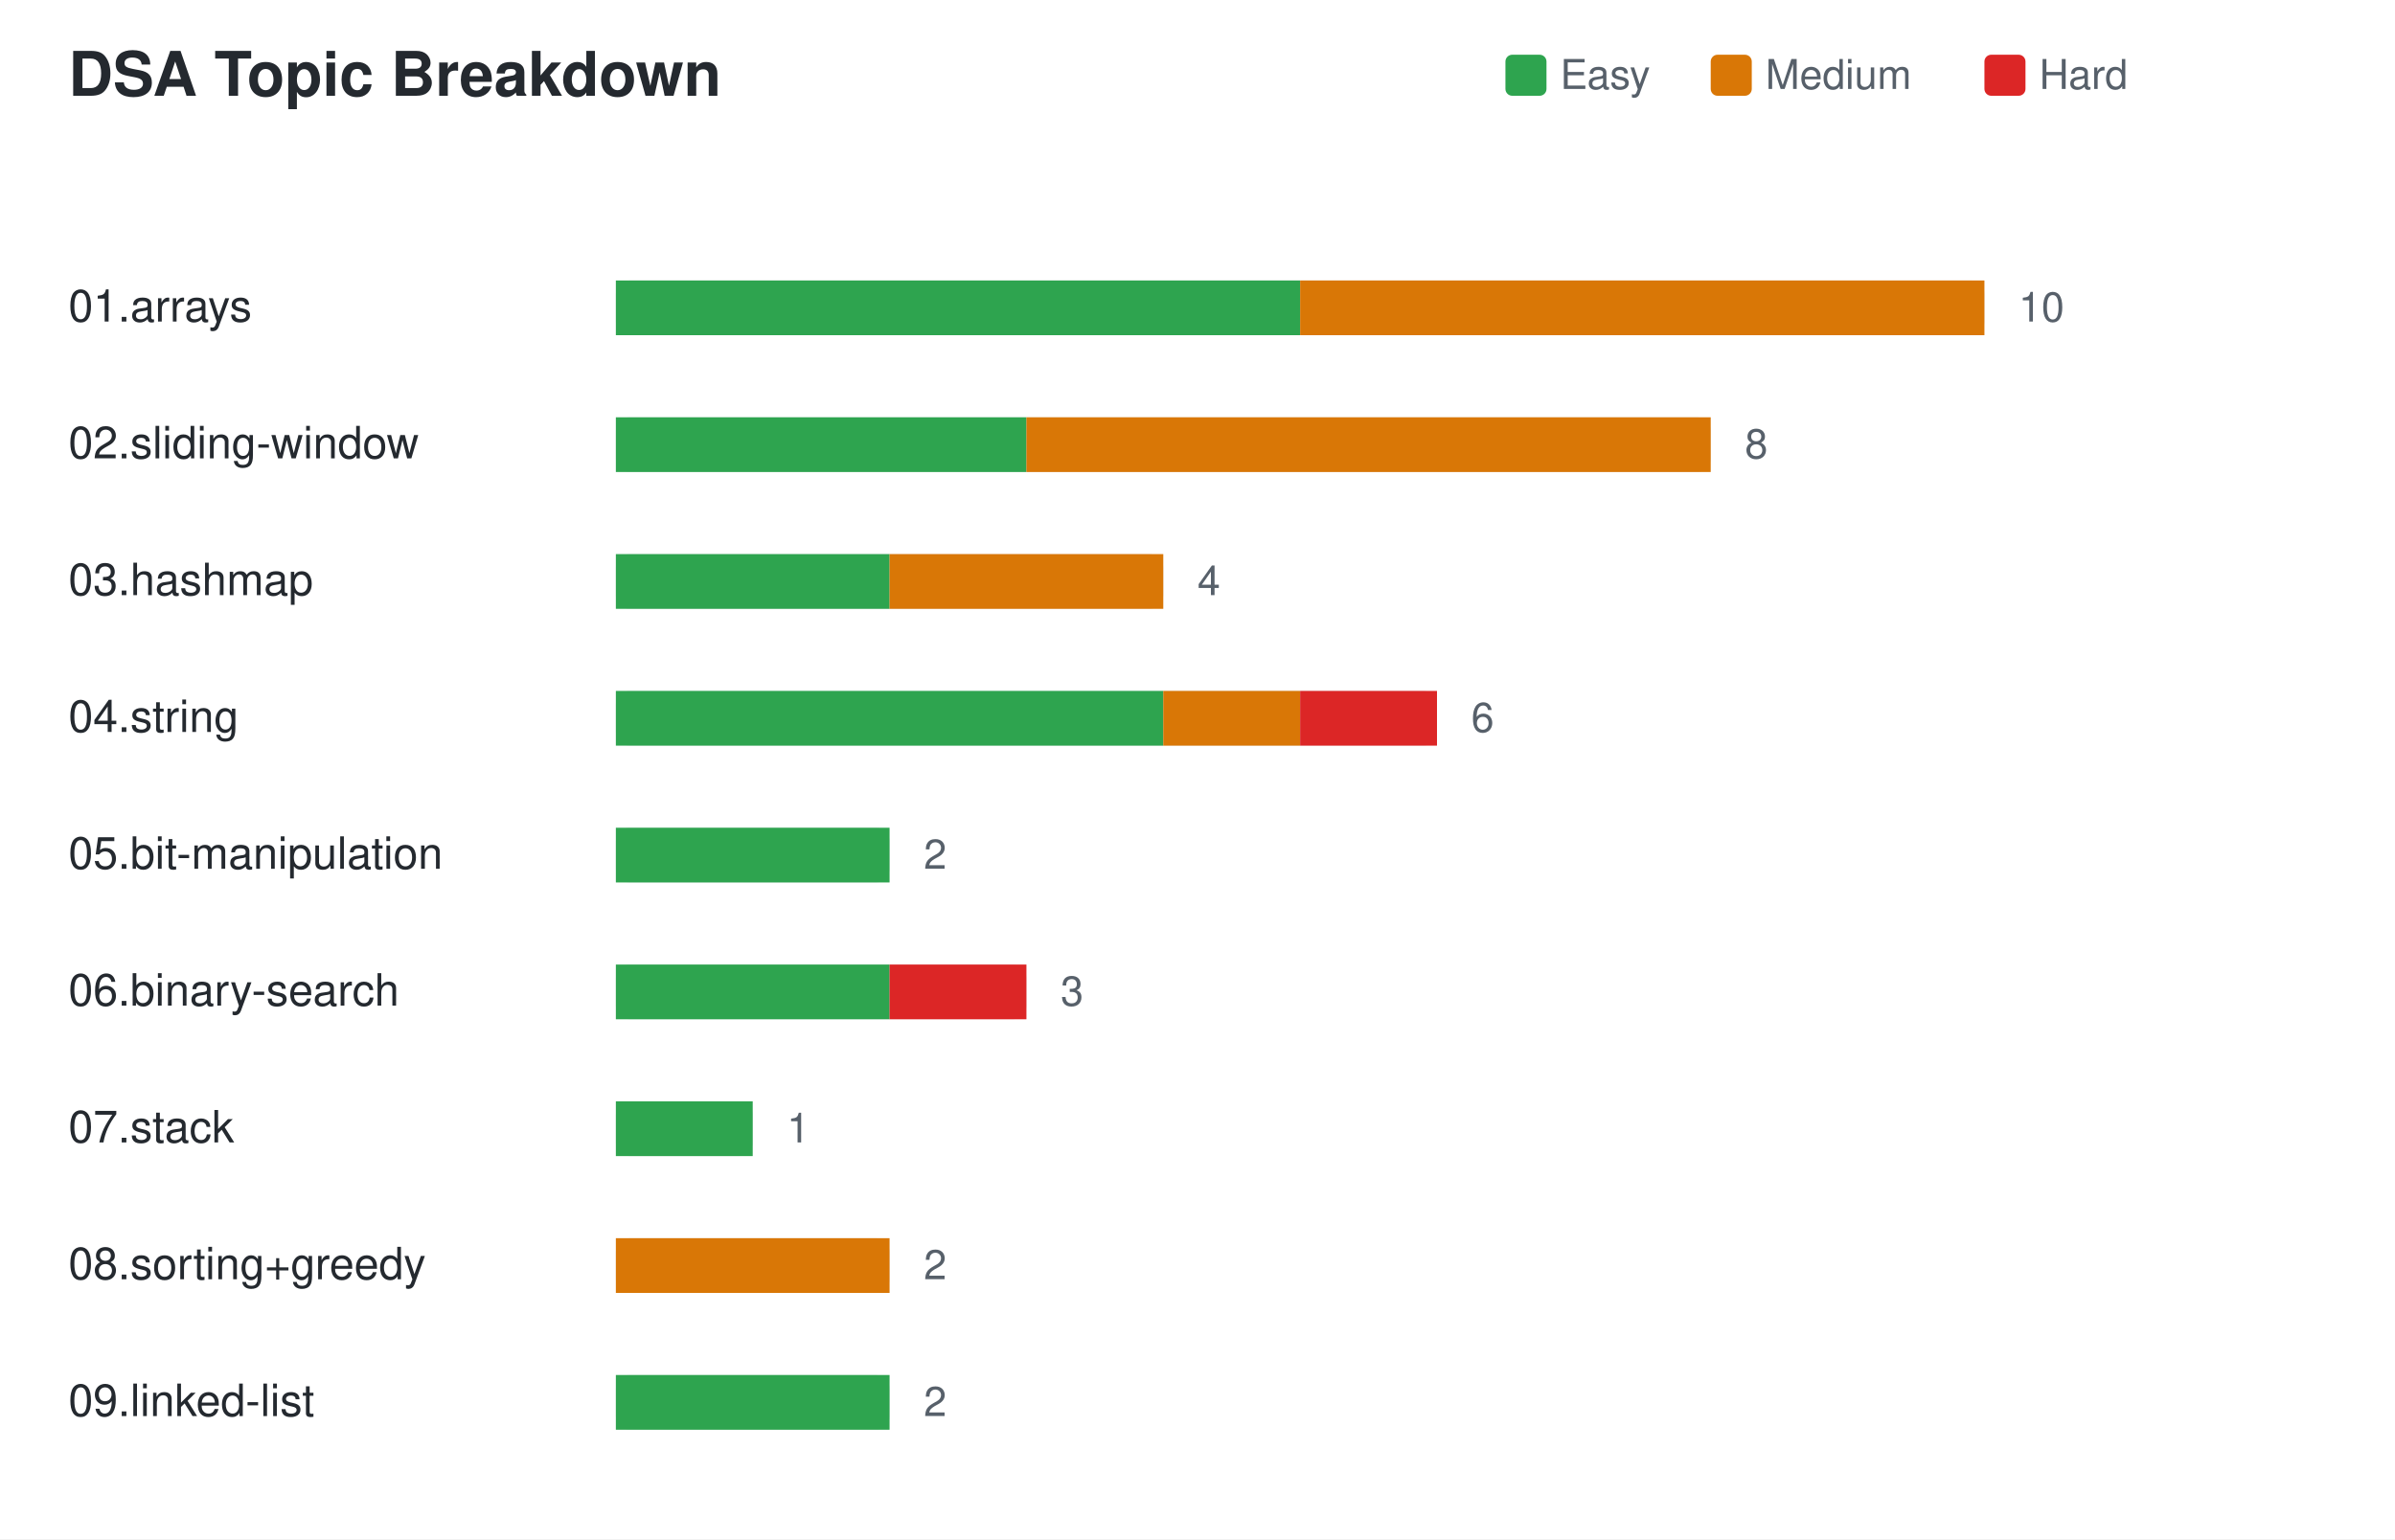
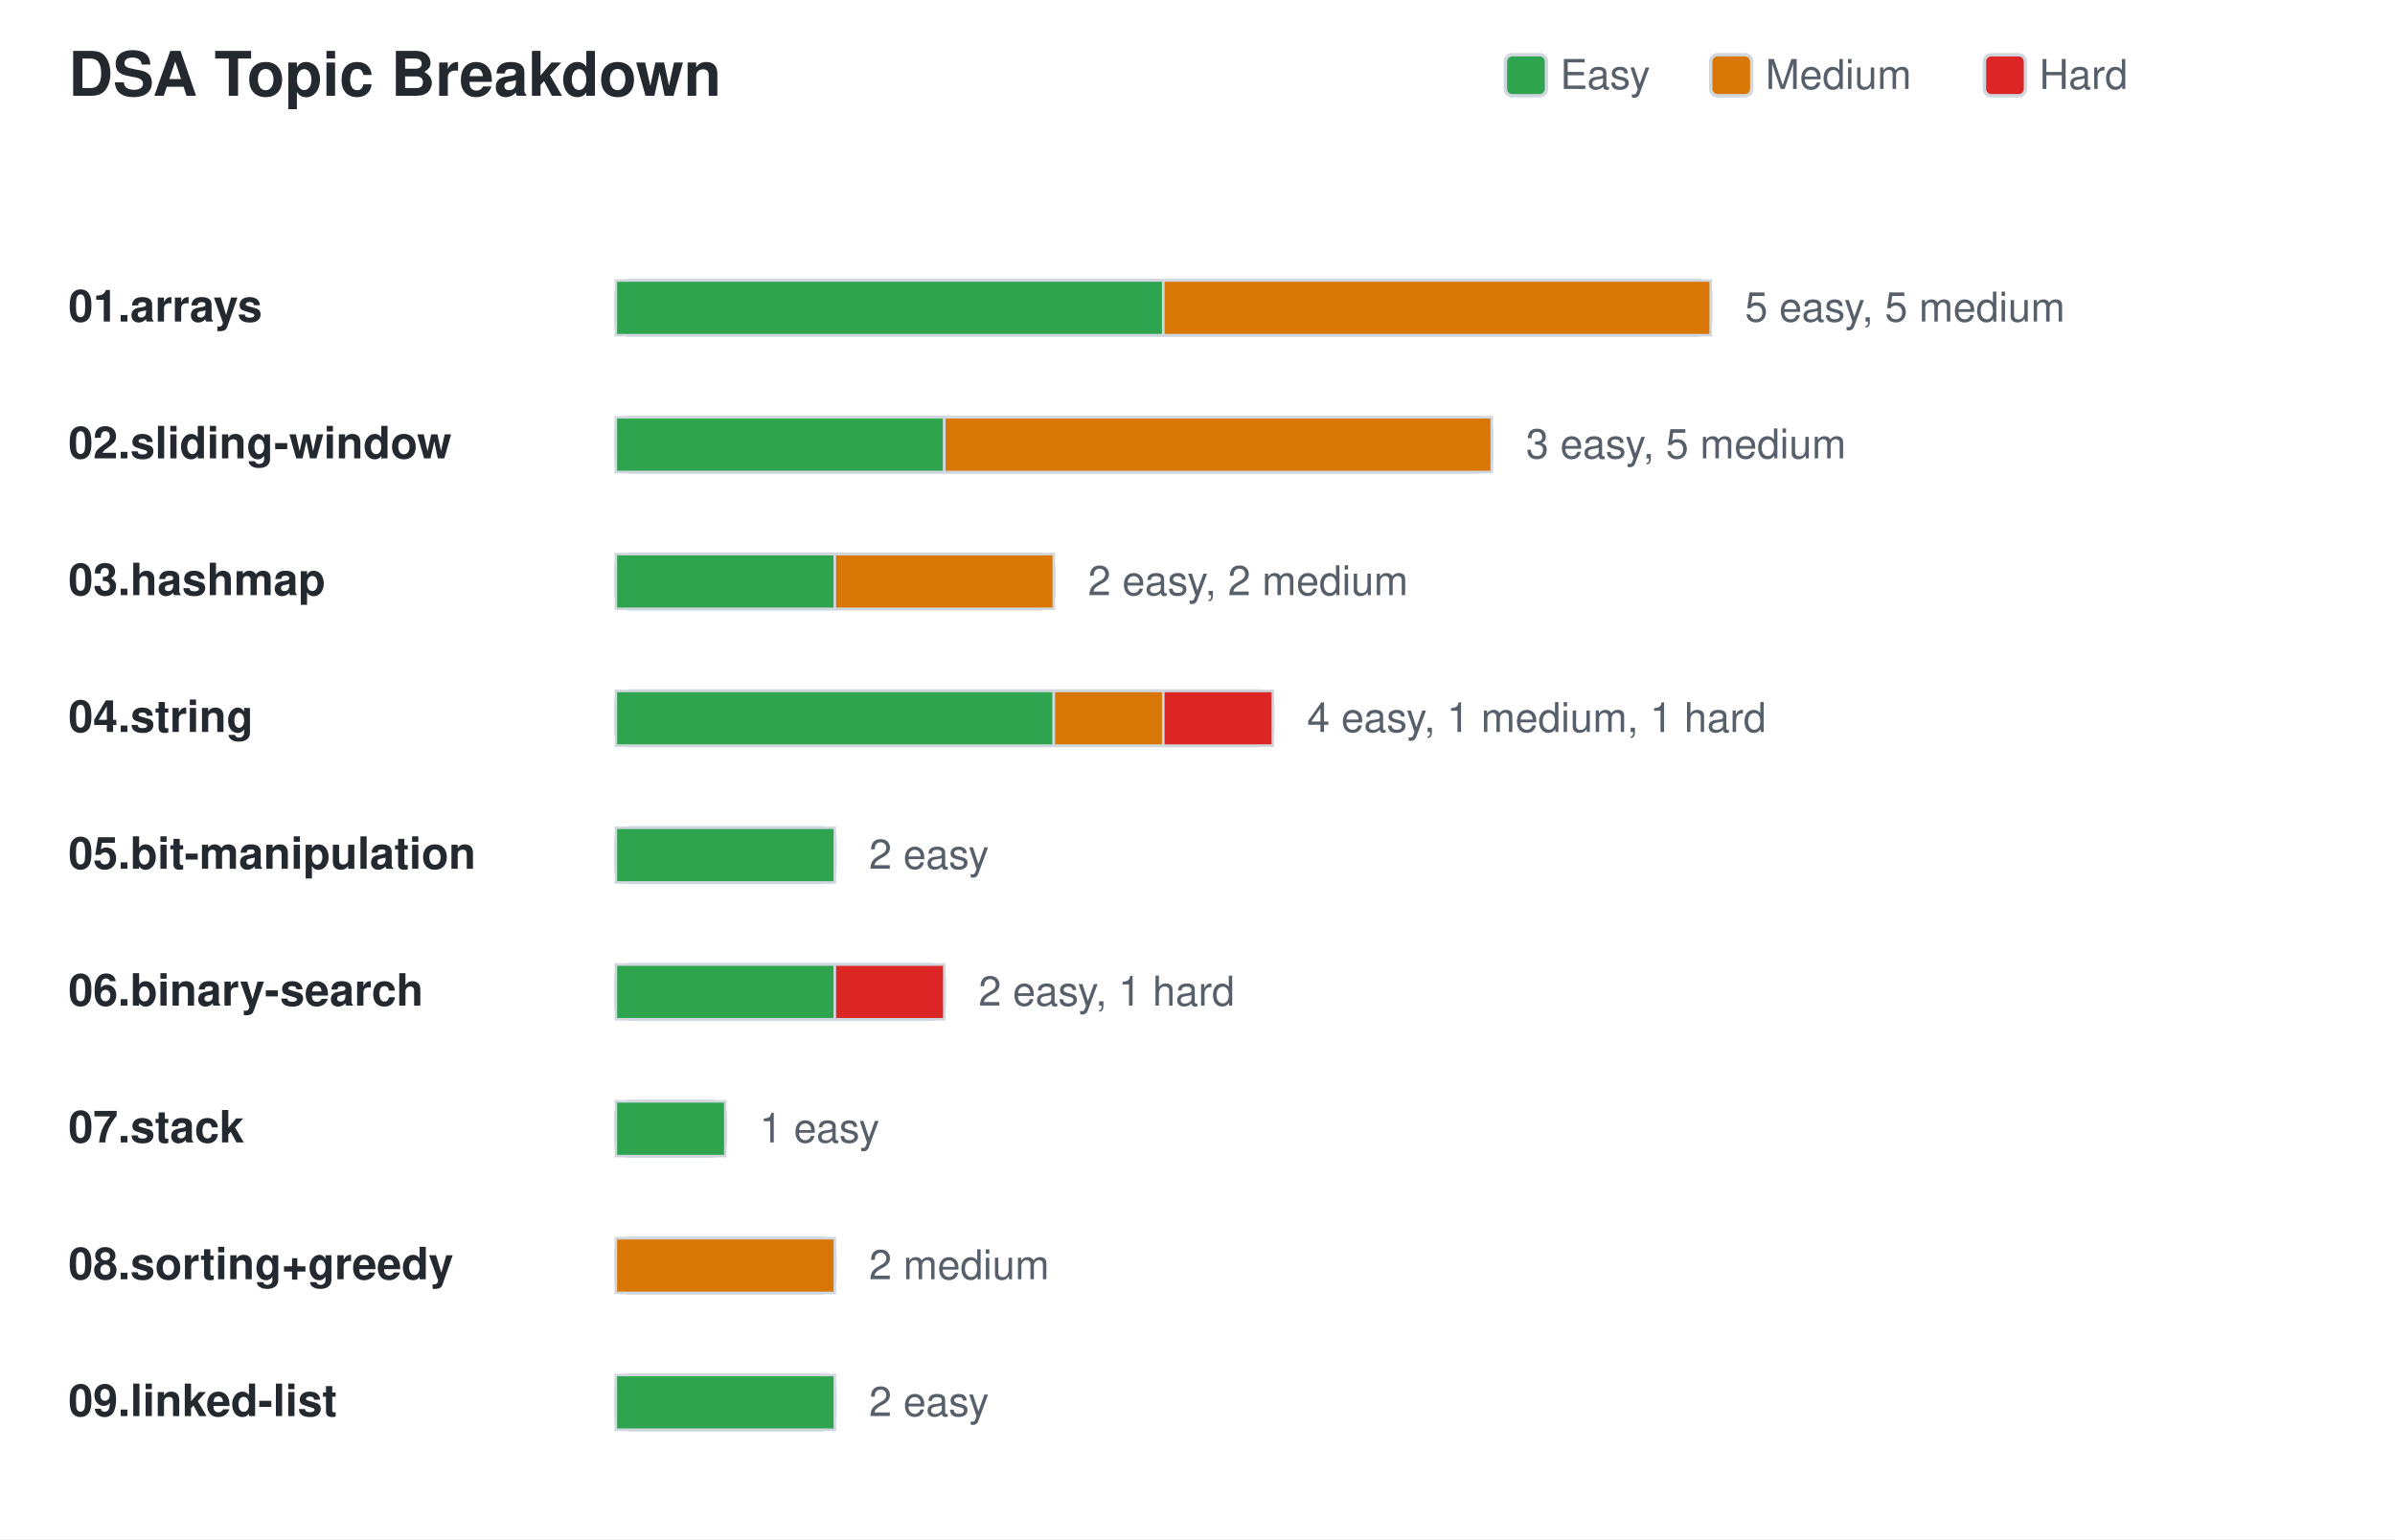
<svg xmlns="http://www.w3.org/2000/svg" width="700" height="450" viewBox="0 0 700 450" font-family="Segoe UI, Helvetica, Arial, sans-serif">
  <rect width="700" height="450" fill="#ffffff" />
-   <text x="20" y="28" font-size="18" font-weight="600" fill="#24292f">DSA Topic Breakdown</text>
-   <rect x="440" y="16" width="12" height="12" rx="2" fill="#2ea44f" />
+   <text x="20" y="28" font-size="18" font-weight="700" fill="#24292f">DSA Topic Breakdown</text>
+   <rect x="440" y="16" width="12" height="12" rx="2" fill="#2ea44f" stroke="#d0d7de" stroke-width="1" />
  <text x="456" y="26" font-size="12" fill="#57606a">Easy</text>
-   <rect x="500" y="16" width="12" height="12" rx="2" fill="#d97706" />
+   <rect x="500" y="16" width="12" height="12" rx="2" fill="#d97706" stroke="#d0d7de" stroke-width="1" />
  <text x="516" y="26" font-size="12" fill="#57606a">Medium</text>
-   <rect x="580" y="16" width="12" height="12" rx="2" fill="#dc2626" />
+   <rect x="580" y="16" width="12" height="12" rx="2" fill="#dc2626" stroke="#d0d7de" stroke-width="1" />
  <text x="596" y="26" font-size="12" fill="#57606a">Hard</text>
-   <text x="20" y="94.0" font-size="13" fill="#24292f">01.arrays</text>
-   <rect x="180" y="82.0" width="400" height="16" rx="4" fill="#e5e7eb" />
-   <rect x="180.0" y="82.0" width="200.0" height="16" fill="#2ea44f" />
-   <rect x="380.0" y="82.0" width="200.0" height="16" fill="#d97706" />
-   <text x="590.0" y="94.0" font-size="12" fill="#57606a">10</text>
-   <text x="20" y="134.0" font-size="13" fill="#24292f">02.sliding-window</text>
-   <rect x="180" y="122.0" width="320" height="16" rx="4" fill="#e5e7eb" />
-   <rect x="180.0" y="122.0" width="120.0" height="16" fill="#2ea44f" />
-   <rect x="300.0" y="122.0" width="200.0" height="16" fill="#d97706" />
-   <text x="510.0" y="134.0" font-size="12" fill="#57606a">8</text>
-   <text x="20" y="174.0" font-size="13" fill="#24292f">03.hashmap</text>
-   <rect x="180" y="162.0" width="160" height="16" rx="4" fill="#e5e7eb" />
-   <rect x="180.0" y="162.0" width="80.0" height="16" fill="#2ea44f" />
-   <rect x="260.0" y="162.0" width="80.0" height="16" fill="#d97706" />
-   <text x="350.0" y="174.0" font-size="12" fill="#57606a">4</text>
-   <text x="20" y="214.0" font-size="13" fill="#24292f">04.string</text>
-   <rect x="180" y="202.0" width="240" height="16" rx="4" fill="#e5e7eb" />
-   <rect x="180.0" y="202.0" width="160.0" height="16" fill="#2ea44f" />
-   <rect x="340.0" y="202.0" width="40.0" height="16" fill="#d97706" />
-   <rect x="380.0" y="202.0" width="40.0" height="16" fill="#dc2626" />
-   <text x="430.0" y="214.0" font-size="12" fill="#57606a">6</text>
-   <text x="20" y="254.0" font-size="13" fill="#24292f">05.bit-manipulation</text>
-   <rect x="180" y="242.0" width="80" height="16" rx="4" fill="#e5e7eb" />
-   <rect x="180.0" y="242.0" width="80.0" height="16" fill="#2ea44f" />
-   <text x="270.0" y="254.0" font-size="12" fill="#57606a">2</text>
-   <text x="20" y="294.0" font-size="13" fill="#24292f">06.binary-search</text>
-   <rect x="180" y="282.0" width="120" height="16" rx="4" fill="#e5e7eb" />
-   <rect x="180.0" y="282.0" width="80.0" height="16" fill="#2ea44f" />
-   <rect x="260.0" y="282.0" width="40.0" height="16" fill="#dc2626" />
-   <text x="310.0" y="294.0" font-size="12" fill="#57606a">3</text>
-   <text x="20" y="334.0" font-size="13" fill="#24292f">07.stack</text>
-   <rect x="180" y="322.0" width="40" height="16" rx="4" fill="#e5e7eb" />
-   <rect x="180.0" y="322.0" width="40.0" height="16" fill="#2ea44f" />
-   <text x="230.0" y="334.0" font-size="12" fill="#57606a">1</text>
-   <text x="20" y="374.0" font-size="13" fill="#24292f">08.sorting+greedy</text>
-   <rect x="180" y="362.0" width="80" height="16" rx="4" fill="#e5e7eb" />
-   <rect x="180.0" y="362.0" width="80.0" height="16" fill="#d97706" />
-   <text x="270.0" y="374.0" font-size="12" fill="#57606a">2</text>
-   <text x="20" y="414.0" font-size="13" fill="#24292f">09.linked-list</text>
-   <rect x="180" y="402.0" width="80" height="16" rx="4" fill="#e5e7eb" />
-   <rect x="180.0" y="402.0" width="80.0" height="16" fill="#2ea44f" />
-   <text x="270.0" y="414.0" font-size="12" fill="#57606a">2</text>
+   <text x="20" y="94.0" font-size="13" font-weight="700" fill="#24292f">01.arrays</text>
+   <rect x="180" y="82.0" width="320" height="16" rx="4" fill="#e5e7eb" stroke="#d0d7de" stroke-width="1" />
+   <rect x="180.0" y="82.0" width="160.0" height="16" fill="#2ea44f" stroke="#d0d7de" stroke-width="0.75" />
+   <rect x="340.0" y="82.0" width="160.0" height="16" fill="#d97706" stroke="#d0d7de" stroke-width="0.75" />
+   <text x="510.0" y="94.0" font-size="12" fill="#57606a">5 easy, 5 medium</text>
+   <text x="20" y="134.0" font-size="13" font-weight="700" fill="#24292f">02.sliding-window</text>
+   <rect x="180" y="122.0" width="256" height="16" rx="4" fill="#e5e7eb" stroke="#d0d7de" stroke-width="1" />
+   <rect x="180.0" y="122.0" width="96.0" height="16" fill="#2ea44f" stroke="#d0d7de" stroke-width="0.75" />
+   <rect x="276.0" y="122.0" width="160.0" height="16" fill="#d97706" stroke="#d0d7de" stroke-width="0.75" />
+   <text x="446.0" y="134.0" font-size="12" fill="#57606a">3 easy, 5 medium</text>
+   <text x="20" y="174.0" font-size="13" font-weight="700" fill="#24292f">03.hashmap</text>
+   <rect x="180" y="162.0" width="128" height="16" rx="4" fill="#e5e7eb" stroke="#d0d7de" stroke-width="1" />
+   <rect x="180.0" y="162.0" width="64.0" height="16" fill="#2ea44f" stroke="#d0d7de" stroke-width="0.75" />
+   <rect x="244.0" y="162.0" width="64.0" height="16" fill="#d97706" stroke="#d0d7de" stroke-width="0.75" />
+   <text x="318.0" y="174.0" font-size="12" fill="#57606a">2 easy, 2 medium</text>
+   <text x="20" y="214.0" font-size="13" font-weight="700" fill="#24292f">04.string</text>
+   <rect x="180" y="202.0" width="192" height="16" rx="4" fill="#e5e7eb" stroke="#d0d7de" stroke-width="1" />
+   <rect x="180.0" y="202.0" width="128.0" height="16" fill="#2ea44f" stroke="#d0d7de" stroke-width="0.75" />
+   <rect x="308.0" y="202.0" width="32.0" height="16" fill="#d97706" stroke="#d0d7de" stroke-width="0.75" />
+   <rect x="340.0" y="202.0" width="32.0" height="16" fill="#dc2626" stroke="#d0d7de" stroke-width="0.75" />
+   <text x="382.0" y="214.0" font-size="12" fill="#57606a">4 easy, 1 medium, 1 hard</text>
+   <text x="20" y="254.0" font-size="13" font-weight="700" fill="#24292f">05.bit-manipulation</text>
+   <rect x="180" y="242.0" width="64" height="16" rx="4" fill="#e5e7eb" stroke="#d0d7de" stroke-width="1" />
+   <rect x="180.0" y="242.0" width="64.0" height="16" fill="#2ea44f" stroke="#d0d7de" stroke-width="0.75" />
+   <text x="254.0" y="254.0" font-size="12" fill="#57606a">2 easy</text>
+   <text x="20" y="294.0" font-size="13" font-weight="700" fill="#24292f">06.binary-search</text>
+   <rect x="180" y="282.0" width="96" height="16" rx="4" fill="#e5e7eb" stroke="#d0d7de" stroke-width="1" />
+   <rect x="180.0" y="282.0" width="64.0" height="16" fill="#2ea44f" stroke="#d0d7de" stroke-width="0.75" />
+   <rect x="244.0" y="282.0" width="32.0" height="16" fill="#dc2626" stroke="#d0d7de" stroke-width="0.75" />
+   <text x="286.0" y="294.0" font-size="12" fill="#57606a">2 easy, 1 hard</text>
+   <text x="20" y="334.0" font-size="13" font-weight="700" fill="#24292f">07.stack</text>
+   <rect x="180" y="322.0" width="32" height="16" rx="4" fill="#e5e7eb" stroke="#d0d7de" stroke-width="1" />
+   <rect x="180.0" y="322.0" width="32.0" height="16" fill="#2ea44f" stroke="#d0d7de" stroke-width="0.75" />
+   <text x="222.0" y="334.0" font-size="12" fill="#57606a">1 easy</text>
+   <text x="20" y="374.0" font-size="13" font-weight="700" fill="#24292f">08.sorting+greedy</text>
+   <rect x="180" y="362.0" width="64" height="16" rx="4" fill="#e5e7eb" stroke="#d0d7de" stroke-width="1" />
+   <rect x="180.0" y="362.0" width="64.0" height="16" fill="#d97706" stroke="#d0d7de" stroke-width="0.75" />
+   <text x="254.0" y="374.0" font-size="12" fill="#57606a">2 medium</text>
+   <text x="20" y="414.0" font-size="13" font-weight="700" fill="#24292f">09.linked-list</text>
+   <rect x="180" y="402.0" width="64" height="16" rx="4" fill="#e5e7eb" stroke="#d0d7de" stroke-width="1" />
+   <rect x="180.0" y="402.0" width="64.0" height="16" fill="#2ea44f" stroke="#d0d7de" stroke-width="0.75" />
+   <text x="254.0" y="414.0" font-size="12" fill="#57606a">2 easy</text>
</svg>
